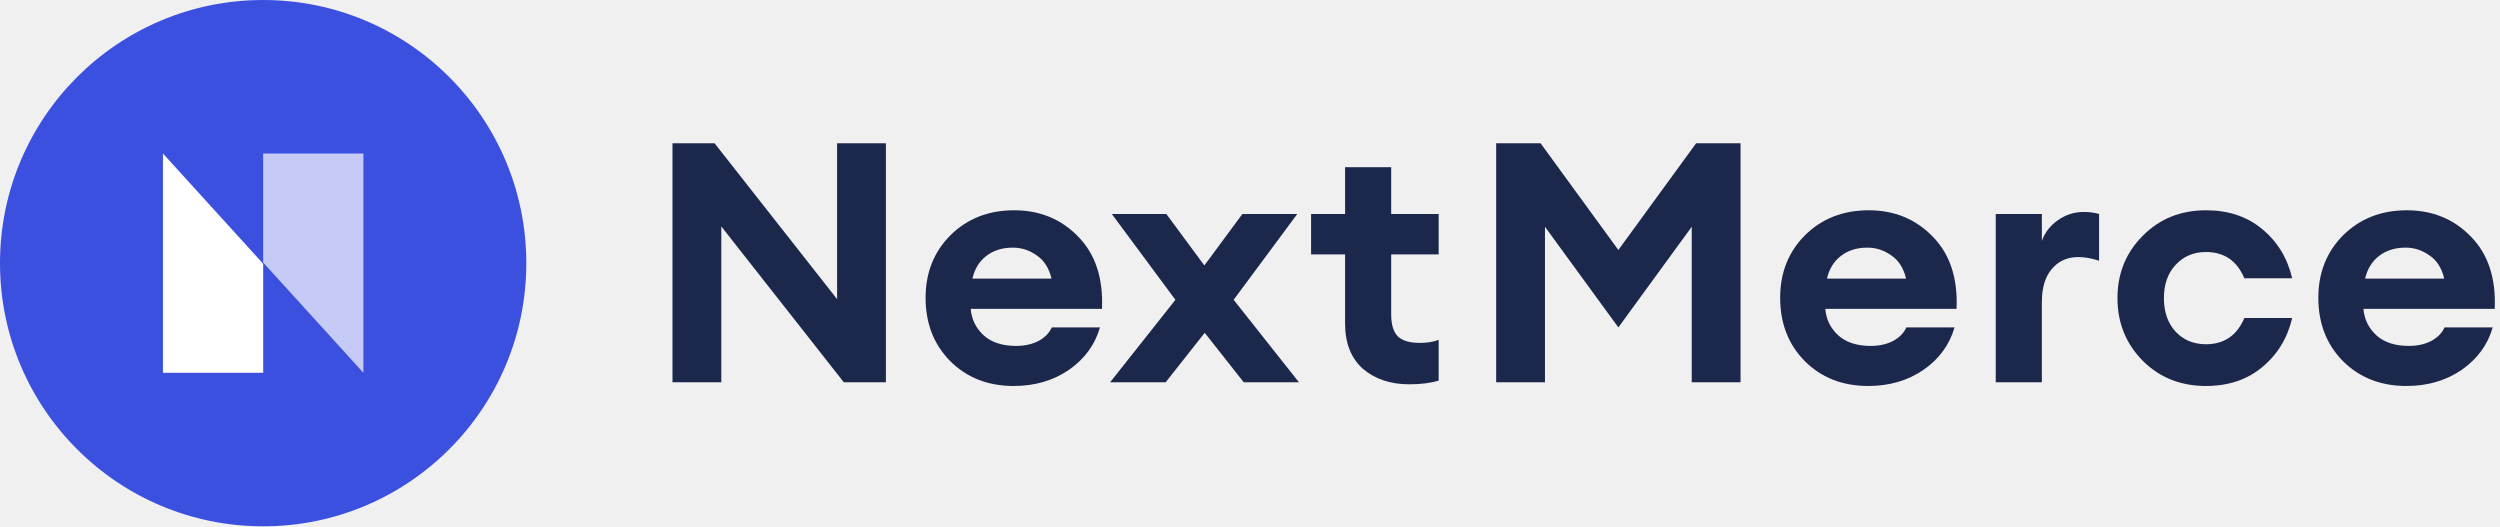
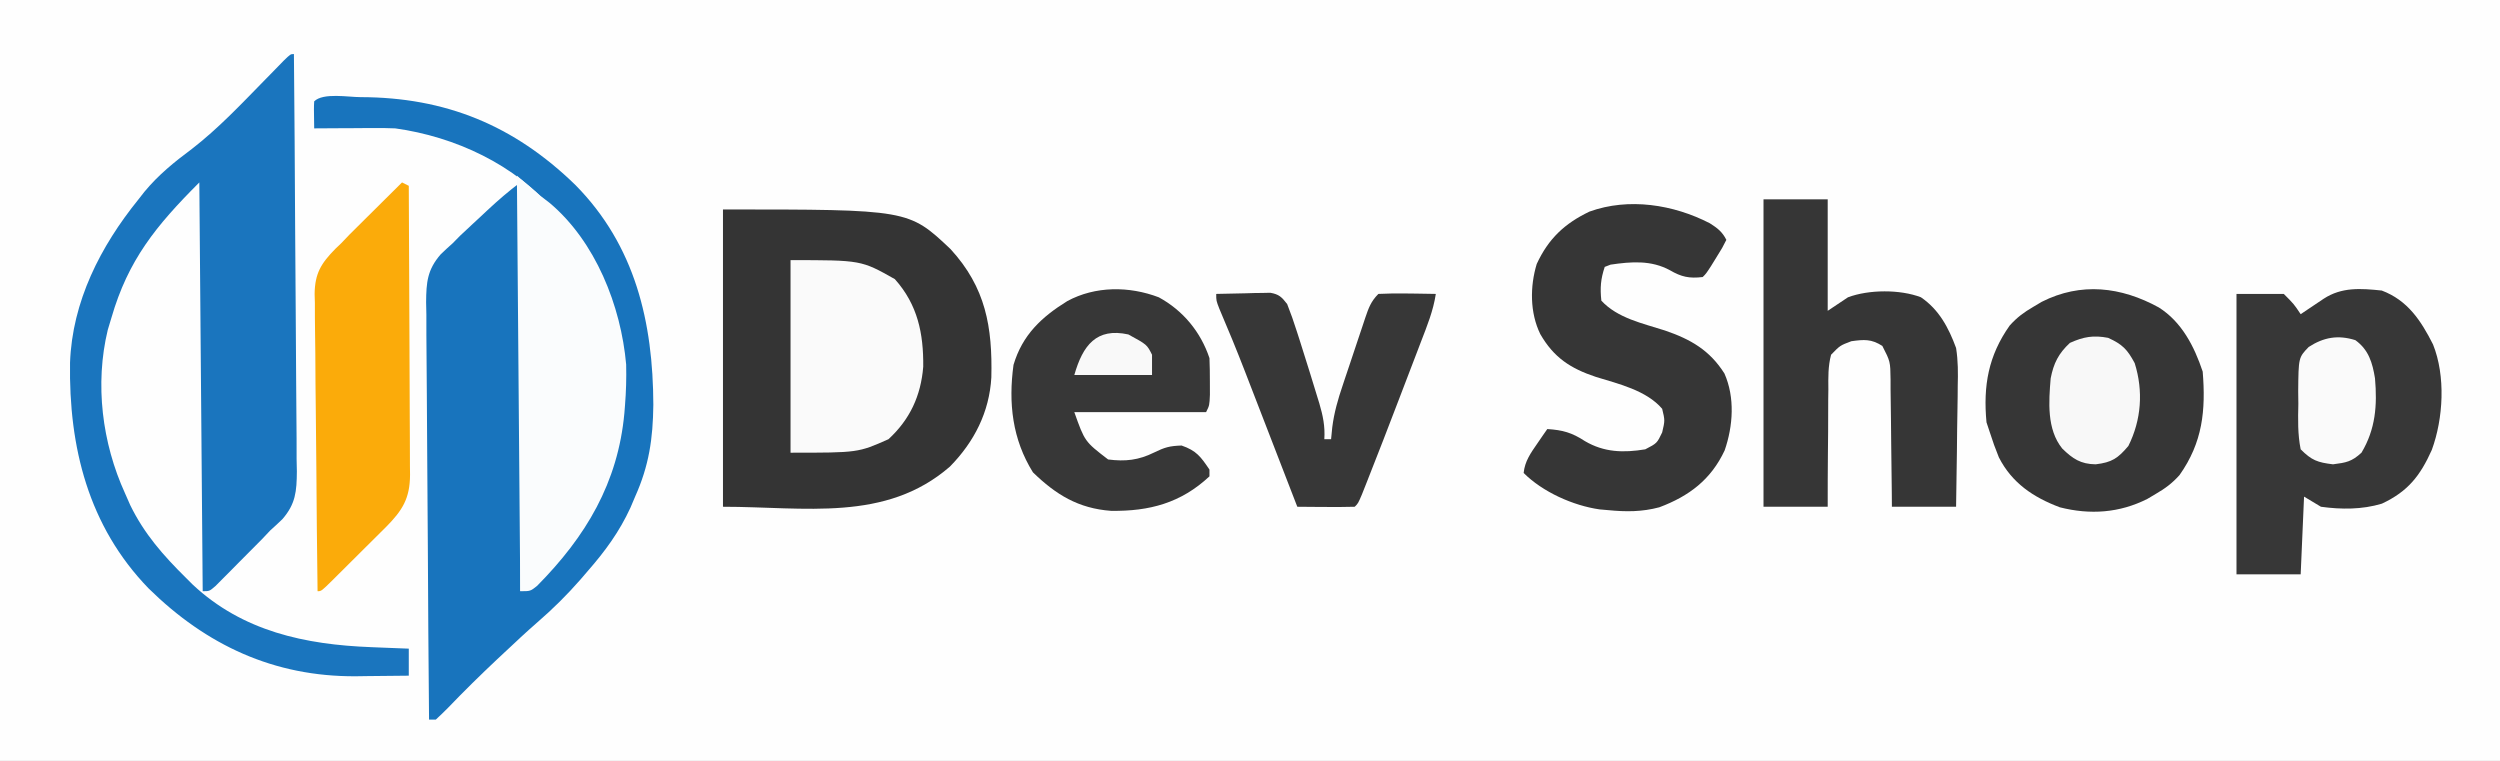
- <svg xmlns="http://www.w3.org/2000/svg" width="171" height="36" viewBox="0 0 171 36" fill="none">
-   <path d="M60.596 26.148H57.718L49.337 15.488V26.148H45.998V9.801H48.877L57.257 20.461V9.801H60.596V26.148Z" fill="#1C274C" />
-   <path d="M69.343 26.401C67.578 26.401 66.127 25.833 64.992 24.697C63.871 23.561 63.311 22.118 63.311 20.369C63.311 18.649 63.879 17.222 65.015 16.086C66.166 14.95 67.616 14.383 69.366 14.383C71.131 14.383 72.597 14.989 73.764 16.201C74.93 17.399 75.467 19.041 75.375 21.128H66.396C66.457 21.85 66.757 22.456 67.294 22.947C67.831 23.423 68.568 23.661 69.504 23.661C70.072 23.661 70.571 23.553 71.001 23.339C71.446 23.108 71.76 22.794 71.945 22.395H75.237C74.899 23.577 74.193 24.544 73.119 25.296C72.044 26.032 70.786 26.401 69.343 26.401ZM69.274 16.938C68.553 16.938 67.946 17.13 67.455 17.514C66.979 17.882 66.665 18.396 66.511 19.056H71.922C71.753 18.335 71.415 17.805 70.909 17.468C70.418 17.115 69.873 16.938 69.274 16.938Z" fill="#1C274C" />
-   <path d="M85.072 26.148L82.401 22.763L79.731 26.148H75.932L80.398 20.507L76.047 14.636H79.777L82.378 18.158L84.98 14.636H88.733L84.381 20.507L88.848 26.148H85.072Z" fill="#1C274C" />
-   <path d="M96.401 26.286C95.111 26.286 94.052 25.933 93.224 25.227C92.41 24.505 92.003 23.469 92.003 22.118V17.399H89.678V14.636H92.003V11.435H95.157V14.636H98.404V17.399H95.157V21.497C95.157 22.203 95.311 22.709 95.618 23.016C95.925 23.308 96.424 23.454 97.115 23.454C97.606 23.454 98.035 23.385 98.404 23.247V26.032C97.851 26.201 97.183 26.286 96.401 26.286Z" fill="#1C274C" />
-   <path d="M102.338 9.801H105.377L110.695 17.099L116.014 9.801H119.053V26.148H115.714V15.511L110.695 22.395L105.676 15.511V26.148H102.338V9.801Z" fill="#1C274C" />
-   <path d="M127.796 26.401C126.03 26.401 124.58 25.833 123.444 24.697C122.324 23.561 121.763 22.118 121.763 20.369C121.763 18.649 122.331 17.222 123.467 16.086C124.618 14.95 126.069 14.383 127.819 14.383C129.584 14.383 131.05 14.989 132.216 16.201C133.383 17.399 133.92 19.041 133.828 21.128H124.849C124.91 21.85 125.209 22.456 125.746 22.947C126.284 23.423 127.02 23.661 127.957 23.661C128.525 23.661 129.023 23.553 129.453 23.339C129.898 23.108 130.213 22.794 130.397 22.395H133.69C133.352 23.577 132.646 24.544 131.571 25.296C130.497 26.032 129.238 26.401 127.796 26.401ZM127.727 16.938C127.005 16.938 126.399 17.13 125.908 17.514C125.432 17.882 125.117 18.396 124.964 19.056H130.374C130.205 18.335 129.868 17.805 129.361 17.468C128.87 17.115 128.325 16.938 127.727 16.938Z" fill="#1C274C" />
-   <path d="M136.509 26.148V14.636H139.663V16.478C139.863 15.91 140.224 15.442 140.745 15.073C141.283 14.69 141.874 14.498 142.518 14.498C142.917 14.498 143.27 14.544 143.577 14.636V17.836C143.071 17.667 142.595 17.583 142.15 17.583C141.398 17.583 140.792 17.859 140.331 18.412C139.886 18.949 139.663 19.693 139.663 20.645V26.148H136.509Z" fill="#1C274C" />
-   <path d="M150.89 26.401C149.156 26.401 147.713 25.825 146.562 24.674C145.411 23.508 144.835 22.08 144.835 20.392C144.835 18.703 145.411 17.283 146.562 16.132C147.713 14.966 149.156 14.383 150.89 14.383C152.425 14.383 153.707 14.812 154.735 15.672C155.779 16.531 156.462 17.652 156.784 19.033H153.515C153.008 17.836 152.133 17.237 150.89 17.237C150.046 17.237 149.355 17.529 148.818 18.112C148.281 18.68 148.012 19.44 148.012 20.392C148.012 21.343 148.281 22.111 148.818 22.694C149.355 23.262 150.046 23.546 150.89 23.546C152.133 23.546 153.008 22.947 153.515 21.75H156.784C156.462 23.131 155.779 24.252 154.735 25.111C153.707 25.971 152.425 26.401 150.89 26.401Z" fill="#1C274C" />
-   <path d="M164.606 26.401C162.841 26.401 161.391 25.833 160.255 24.697C159.134 23.561 158.574 22.118 158.574 20.369C158.574 18.649 159.142 17.222 160.278 16.086C161.429 14.95 162.88 14.383 164.629 14.383C166.394 14.383 167.86 14.989 169.027 16.201C170.193 17.399 170.731 19.041 170.638 21.128H161.659C161.721 21.85 162.02 22.456 162.557 22.947C163.094 23.423 163.831 23.661 164.767 23.661C165.335 23.661 165.834 23.553 166.264 23.339C166.709 23.108 167.024 22.794 167.208 22.395H170.5C170.163 23.577 169.457 24.544 168.382 25.296C167.308 26.032 166.049 26.401 164.606 26.401ZM164.537 16.938C163.816 16.938 163.21 17.13 162.718 17.514C162.243 17.882 161.928 18.396 161.774 19.056H167.185C167.016 18.335 166.678 17.805 166.172 17.468C165.681 17.115 165.136 16.938 164.537 16.938Z" fill="#1C274C" />
-   <circle cx="18" cy="18" r="18" fill="#3C50E0" />
-   <path d="M11.145 10.499L18.002 18.043V25.5H11.145L11.145 10.499Z" fill="white" />
-   <path opacity="0.7" d="M24.857 25.5L18 17.957L18 10.5L24.857 10.5L24.857 25.5Z" fill="white" />
+ <svg xmlns="http://www.w3.org/2000/svg" version="1.1" width="740" height="225">
+   <path d="M0 0 C244.2 0 488.4 0 740 0 C740 74.25 740 148.5 740 225 C495.8 225 251.6 225 0 225 C0 150.75 0 76.5 0 0 Z " fill="#FEFEFE" transform="translate(0,0)" />
+   <path d="M0 0 C54.935 0 54.935 0 67.375 11.75 C77.802 23.133 79.781 34.79 79.438 49.711 C78.85 59.986 74.382 68.771 67.184 76.105 C48.119 92.647 24.257 88 0 88 C0 58.96 0 29.92 0 0 Z " fill="#343434" transform="translate(214,62)" />
+   <path d="M0 0 C25.148 0.052 45.406 8.293 63.625 26 C81.365 43.964 86.624 66.658 86.7 91.072 C86.588 101.105 85.424 109.084 81.312 118.25 C80.855 119.329 80.397 120.408 79.926 121.52 C76.673 128.605 72.429 134.404 67.312 140.25 C66.576 141.107 65.84 141.964 65.082 142.848 C61.101 147.391 56.985 151.468 52.418 155.414 C49.059 158.343 45.811 161.387 42.562 164.438 C41.877 165.08 41.191 165.722 40.484 166.383 C35.517 171.055 30.665 175.826 25.942 180.745 C24.768 181.949 23.545 183.105 22.312 184.25 C21.652 184.25 20.992 184.25 20.312 184.25 C20.149 167.047 20.025 149.845 19.95 132.641 C19.914 124.653 19.865 116.665 19.784 108.677 C19.715 101.713 19.669 94.749 19.654 87.784 C19.645 84.098 19.623 80.413 19.572 76.727 C19.516 72.607 19.515 68.488 19.518 64.367 C19.493 63.152 19.467 61.937 19.442 60.686 C19.492 54.813 19.8 51.109 23.725 46.57 C24.895 45.436 26.088 44.325 27.312 43.25 C28.038 42.512 28.764 41.773 29.512 41.012 C30.121 40.445 30.729 39.878 31.355 39.293 C32.037 38.656 32.718 38.018 33.42 37.361 C34.45 36.409 34.45 36.409 35.5 35.438 C36.198 34.783 36.896 34.129 37.615 33.455 C40.768 30.518 43.853 27.844 47.312 25.25 C47.312 65.18 47.312 105.11 47.312 146.25 C57.56 140.101 63.425 131.378 69.312 121.25 C69.832 120.366 70.351 119.481 70.887 118.57 C79.213 102.518 79.64 80.177 74.641 63.145 C71.377 53.074 66.174 44.295 59.312 36.25 C58.379 35.028 58.379 35.028 57.426 33.781 C45.883 19.955 27.944 11.699 10.312 9.25 C8.368 9.173 6.422 9.142 4.477 9.152 C2.881 9.157 2.881 9.157 1.254 9.162 C-0.388 9.175 -0.388 9.175 -2.062 9.188 C-3.18 9.192 -4.298 9.197 -5.449 9.201 C-8.195 9.213 -10.941 9.229 -13.688 9.25 C-13.785 3.098 -13.785 3.098 -13.688 1.25 C-11.059 -1.378 -3.525 0.007 0 0 Z " fill="#1874BD" transform="translate(106.6875,28.75)" />
+   <path d="M0 0 C0.164 17.203 0.287 34.405 0.363 51.609 C0.399 59.597 0.448 67.585 0.528 75.573 C0.598 82.537 0.643 89.501 0.659 96.466 C0.668 100.152 0.689 103.837 0.74 107.523 C0.797 111.643 0.798 115.762 0.795 119.883 C0.832 121.705 0.832 121.705 0.871 123.564 C0.821 129.424 0.52 133.132 -3.399 137.66 C-4.575 138.798 -5.774 139.915 -7 141 C-7.797 141.845 -8.594 142.69 -9.415 143.561 C-11.709 145.879 -14.007 148.193 -16.312 150.5 C-17.528 151.734 -17.528 151.734 -18.768 152.992 C-19.542 153.768 -20.316 154.544 -21.113 155.344 C-22.162 156.399 -22.162 156.399 -23.232 157.475 C-25 159 -25 159 -27 159 C-27.33 119.07 -27.66 79.14 -28 38 C-40.907 50.907 -49.066 60.997 -54 78 C-54.362 79.201 -54.724 80.403 -55.098 81.641 C-58.978 97.673 -56.773 115.162 -50 130 C-49.223 131.765 -49.223 131.765 -48.43 133.566 C-44.289 142.037 -38.641 148.445 -32 155 C-31.319 155.679 -30.639 156.359 -29.938 157.059 C-15.149 170.892 3.343 174.821 22.938 175.562 C24.003 175.606 25.068 175.649 26.166 175.693 C28.777 175.799 31.389 175.901 34 176 C34 178.64 34 181.28 34 184 C29.917 184.059 25.834 184.094 21.75 184.125 C20.61 184.142 19.471 184.159 18.297 184.176 C-5.891 184.313 -25.926 174.985 -43.027 158.16 C-60.889 139.705 -66.652 116.296 -66.27 91.359 C-65.617 73.224 -57.267 56.917 -46 43 C-45.41 42.246 -44.819 41.492 -44.211 40.715 C-40.074 35.725 -35.383 31.94 -30.218 28.094 C-22.336 22.011 -15.512 14.717 -8.556 7.621 C-8.064 7.12 -7.572 6.619 -7.065 6.102 C-5.708 4.717 -4.355 3.327 -3.003 1.937 C-1 0 -1 0 0 0 Z " fill="#1A75BE" transform="translate(87,16)" />
+   <path d="M0 0 C7.667 2.891 11.603 8.893 15.168 15.938 C18.943 25.295 18.232 37.873 14.812 47.188 C11.396 54.809 7.753 59.484 0.027 63.086 C-5.822 64.852 -11.977 64.826 -18 64 C-19.65 63.01 -21.3 62.02 -23 61 C-23.33 68.59 -23.66 76.18 -24 84 C-30.27 84 -36.54 84 -43 84 C-43 56.61 -43 29.22 -43 1 C-38.38 1 -33.76 1 -29 1 C-26 4 -26 4 -24 7 C-23.374 6.578 -22.747 6.157 -22.102 5.723 C-21.284 5.175 -20.467 4.627 -19.625 4.062 C-18.813 3.517 -18.001 2.972 -17.164 2.41 C-11.83 -1.066 -6.214 -0.647 0 0 Z " fill="#373737" transform="translate(705,86)" />
+   <path d="M0 0 C6.78 4.269 10.506 11.519 13 19 C13.929 30.451 12.995 39.957 6.133 49.633 C3.939 52.067 1.949 53.547 -0.875 55.188 C-1.697 55.676 -2.52 56.165 -3.367 56.668 C-11.616 60.841 -20.34 61.442 -29.297 59.16 C-37.14 56.204 -43.469 51.973 -47.34 44.367 C-48.337 41.932 -49.211 39.509 -50 37 C-50.495 35.515 -50.495 35.515 -51 34 C-52.006 23.207 -50.454 14.299 -44.133 5.359 C-41.939 2.933 -39.944 1.451 -37.125 -0.188 C-35.891 -0.92 -35.891 -0.92 -34.633 -1.668 C-23.044 -7.531 -11.153 -6.122 0 0 Z " fill="#363636" transform="translate(639,91)" />
+   <path d="M0 0 C2.238 1.414 3.698 2.522 4.895 4.914 C3.715 7.262 3.715 7.262 2.02 9.977 C1.465 10.875 0.911 11.774 0.34 12.699 C-1.105 14.914 -1.105 14.914 -2.105 15.914 C-6.067 16.397 -8.428 15.873 -11.793 13.914 C-17.36 10.879 -23.244 11.348 -29.371 12.246 C-29.943 12.467 -30.516 12.687 -31.105 12.914 C-32.313 16.537 -32.506 19.11 -32.105 22.914 C-27.239 28.141 -19.89 29.605 -13.297 31.738 C-5.678 34.34 -0.04 37.566 4.332 44.477 C7.473 51.588 6.889 60 4.395 67.227 C0.351 75.875 -6.128 80.772 -14.957 84.074 C-20.106 85.448 -24.831 85.432 -30.105 84.914 C-30.937 84.842 -31.768 84.77 -32.625 84.695 C-40.451 83.583 -49.481 79.538 -55.105 73.914 C-54.755 70.422 -53.004 68.001 -51.043 65.164 C-50.495 64.365 -49.947 63.566 -49.383 62.742 C-48.961 62.139 -48.54 61.536 -48.105 60.914 C-43.541 61.205 -40.819 61.965 -36.98 64.477 C-31.283 67.835 -25.547 67.978 -19.105 66.914 C-15.638 65.117 -15.638 65.117 -14.105 61.914 C-13.272 58.371 -13.272 58.371 -14.105 54.914 C-18.785 49.454 -27.046 47.535 -33.73 45.477 C-41.257 42.977 -46.209 39.728 -50.195 32.781 C-53.271 26.472 -53.254 18.694 -51.234 12.047 C-47.77 4.573 -42.989 0.065 -35.605 -3.461 C-24.015 -7.647 -10.784 -5.562 0 0 Z " fill="#363636" transform="translate(506.1055,66.08594)" />
+   <path d="M0 0 C6.27 0 12.54 0 19 0 C19 10.89 19 21.78 19 33 C20.98 31.68 22.96 30.36 25 29 C31.171 26.68 40.429 26.635 46.586 28.988 C51.961 32.644 54.798 38.009 57 44 C57.606 47.779 57.589 51.438 57.488 55.258 C57.481 56.287 57.474 57.316 57.467 58.376 C57.439 61.627 57.376 64.875 57.312 68.125 C57.287 70.344 57.265 72.562 57.244 74.781 C57.189 80.188 57.103 85.594 57 91 C50.73 91 44.46 91 38 91 C37.986 88.987 37.986 88.987 37.972 86.933 C37.932 81.953 37.866 76.973 37.792 71.994 C37.764 69.838 37.743 67.683 37.729 65.528 C37.708 62.429 37.661 59.332 37.609 56.234 C37.608 55.271 37.607 54.307 37.606 53.314 C37.535 48.012 37.535 48.012 35.173 43.392 C31.925 41.312 29.782 41.478 26 42 C22.661 43.257 22.661 43.257 20 46 C19.093 49.399 19.162 52.733 19.195 56.234 C19.182 57.228 19.168 58.221 19.154 59.244 C19.116 62.413 19.12 65.581 19.125 68.75 C19.107 70.9 19.086 73.05 19.062 75.199 C19.011 80.466 18.996 85.733 19 91 C12.73 91 6.46 91 0 91 C0 60.97 0 30.94 0 0 Z " fill="#363636" transform="translate(522,59)" />
+   <path d="M0 0 C2.31 1.98 4.62 3.96 7 6 C7.879 6.673 8.758 7.346 9.664 8.039 C23.263 19.455 30.815 38.547 32.344 55.902 C32.441 59.963 32.324 63.955 32 68 C31.94 68.757 31.879 69.514 31.817 70.294 C29.911 90.923 20.461 106.784 5.98 121.418 C4 123 4 123 1 123 C0.505 62.115 0.505 62.115 0 0 Z " fill="#FAFCFD" transform="translate(153,52)" />
+   <path d="M0 0 C7.172 3.889 12.42 10.259 15 18 C15.095 20.353 15.13 22.708 15.125 25.062 C15.129 26.936 15.129 26.936 15.133 28.848 C15 32 15 32 14 34 C1.13 34 -11.74 34 -25 34 C-21.907 42.701 -21.907 42.701 -15 48 C-9.924 48.655 -5.969 48.223 -1.375 45.938 C1.751 44.418 3.143 43.995 6.75 43.875 C11.139 45.394 12.424 47.175 15 51 C15 51.66 15 52.32 15 53 C6.534 60.895 -2.746 63.365 -14.129 63.211 C-23.79 62.501 -30.436 58.437 -37.25 51.812 C-43.352 42.006 -44.549 31.319 -43 20 C-40.366 11.147 -34.734 5.862 -27.062 1.113 C-18.79 -3.352 -8.79 -3.345 0 0 Z " fill="#373737" transform="translate(343,88)" />
+   <path d="M0 0 C0.66 0.33 1.32 0.66 2 1 C2.07 12.909 2.123 24.818 2.155 36.727 C2.171 42.257 2.192 47.786 2.226 53.316 C2.259 58.652 2.277 63.989 2.285 69.325 C2.29 71.361 2.301 73.397 2.317 75.433 C2.339 78.285 2.342 81.136 2.341 83.987 C2.351 84.829 2.362 85.672 2.373 86.539 C2.336 93.55 0.141 97.078 -4.821 102.073 C-5.305 102.55 -5.79 103.028 -6.289 103.52 C-6.793 104.023 -7.297 104.526 -7.816 105.045 C-8.874 106.1 -9.935 107.153 -10.998 108.204 C-12.632 109.82 -14.258 111.443 -15.883 113.068 C-16.914 114.094 -17.945 115.12 -18.977 116.145 C-19.709 116.876 -19.709 116.876 -20.457 117.622 C-23.884 121 -23.884 121 -25 121 C-25.162 108.752 -25.287 96.504 -25.363 84.255 C-25.399 78.567 -25.449 72.88 -25.528 67.192 C-25.604 61.7 -25.646 56.209 -25.664 50.716 C-25.677 48.624 -25.702 46.532 -25.74 44.439 C-25.791 41.502 -25.798 38.567 -25.795 35.629 C-25.82 34.769 -25.845 33.91 -25.871 33.024 C-25.799 26.946 -23.977 23.978 -19.742 19.662 C-19.167 19.113 -18.592 18.565 -18 18 C-17.192 17.155 -16.385 16.31 -15.553 15.439 C-14.836 14.727 -14.118 14.015 -13.379 13.281 C-12.589 12.495 -11.8 11.709 -10.986 10.898 C-9.787 9.711 -9.787 9.711 -8.562 8.5 C-7.736 7.678 -6.909 6.855 -6.057 6.008 C-4.04 4.003 -2.021 2 0 0 Z " fill="#FBAB0A" transform="translate(119,54)" />
+   <path d="M0 0 C2.938 -0.081 5.874 -0.14 8.812 -0.188 C9.646 -0.213 10.479 -0.238 11.338 -0.264 C12.542 -0.278 12.542 -0.278 13.77 -0.293 C14.877 -0.317 14.877 -0.317 16.007 -0.341 C18.599 0.102 19.404 0.941 21 3 C22.066 5.708 23.004 8.356 23.875 11.125 C24.13 11.917 24.386 12.708 24.649 13.524 C25.445 16.012 26.225 18.505 27 21 C27.251 21.801 27.503 22.602 27.762 23.427 C28.477 25.719 29.179 28.015 29.875 30.312 C30.09 31.011 30.305 31.709 30.527 32.428 C31.596 36.045 32.248 39.224 32 43 C32.66 43 33.32 43 34 43 C34.115 41.844 34.23 40.687 34.348 39.496 C34.894 35.152 36.028 31.205 37.434 27.07 C37.672 26.354 37.91 25.637 38.155 24.899 C38.655 23.401 39.158 21.903 39.665 20.407 C40.441 18.113 41.203 15.815 41.963 13.516 C42.452 12.054 42.942 10.593 43.434 9.133 C43.774 8.103 43.774 8.103 44.122 7.053 C45.115 4.147 45.799 2.201 48 0 C50.909 -0.145 53.72 -0.186 56.625 -0.125 C57.427 -0.116 58.229 -0.107 59.055 -0.098 C61.037 -0.074 63.018 -0.038 65 0 C64.256 4.978 62.413 9.479 60.613 14.148 C60.274 15.038 59.934 15.928 59.585 16.844 C58.864 18.729 58.142 20.614 57.418 22.498 C56.33 25.329 55.248 28.162 54.166 30.996 C51.001 39.277 47.812 47.549 44.543 55.789 C44.073 56.975 43.602 58.16 43.118 59.381 C42 62 42 62 41 63 C38.137 63.073 35.299 63.092 32.438 63.062 C31.631 63.058 30.825 63.053 29.994 63.049 C27.996 63.037 25.998 63.019 24 63 C23.773 62.413 23.546 61.826 23.312 61.221 C20.929 55.054 18.544 48.889 16.157 42.724 C15.269 40.43 14.382 38.135 13.495 35.84 C12.213 32.523 10.929 29.207 9.645 25.891 C9.255 24.881 8.865 23.871 8.463 22.83 C6.062 16.638 3.551 10.505 0.93 4.402 C0 2 0 2 0 0 Z " fill="#373737" transform="translate(360,87)" />
+   <path d="M0 0 C20.923 0 20.923 0 30.875 5.625 C37.638 13.184 39.377 21.716 39.277 31.543 C38.584 40.18 35.333 47.145 29 53 C20 57 20 57 0 57 C0 38.19 0 19.38 0 0 Z " fill="#FAFAFA" transform="translate(234,77)" />
+   <path d="M0 0 C4.218 1.91 5.684 3.411 7.875 7.5 C10.462 15.755 9.84 24.321 6 32 C2.893 35.672 1.127 36.866 -3.688 37.438 C-8.114 37.373 -10.479 35.808 -13.59 32.754 C-18.175 27.051 -17.581 18.94 -17 12 C-16.14 7.542 -14.697 4.649 -11.312 1.5 C-7.284 -0.324 -4.341 -0.832 0 0 Z " fill="#F8F8F8" transform="translate(624,100)" />
+   <path d="M0 0 C3.957 2.865 5.059 6.685 5.812 11.312 C6.502 19.3 5.989 26.311 1.812 33.312 C-1.089 35.979 -2.725 36.254 -6.625 36.75 C-11.206 36.187 -12.886 35.605 -16.188 32.312 C-17.094 27.828 -16.978 23.434 -16.875 18.875 C-16.89 17.647 -16.905 16.419 -16.92 15.154 C-16.827 5.16 -16.827 5.16 -13.832 2.027 C-9.366 -0.869 -5.137 -1.614 0 0 Z " fill="#FAFAFA" transform="translate(697.1875,100.6875)" />
+   <path d="M0 0 C5.5 3 5.5 3 7 6 C7 7.98 7 9.96 7 12 C-0.59 12 -8.18 12 -16 12 C-13.499 3.248 -9.479 -2.092 0 0 Z " fill="#F9F9F9" transform="translate(334,99)" />
</svg>
